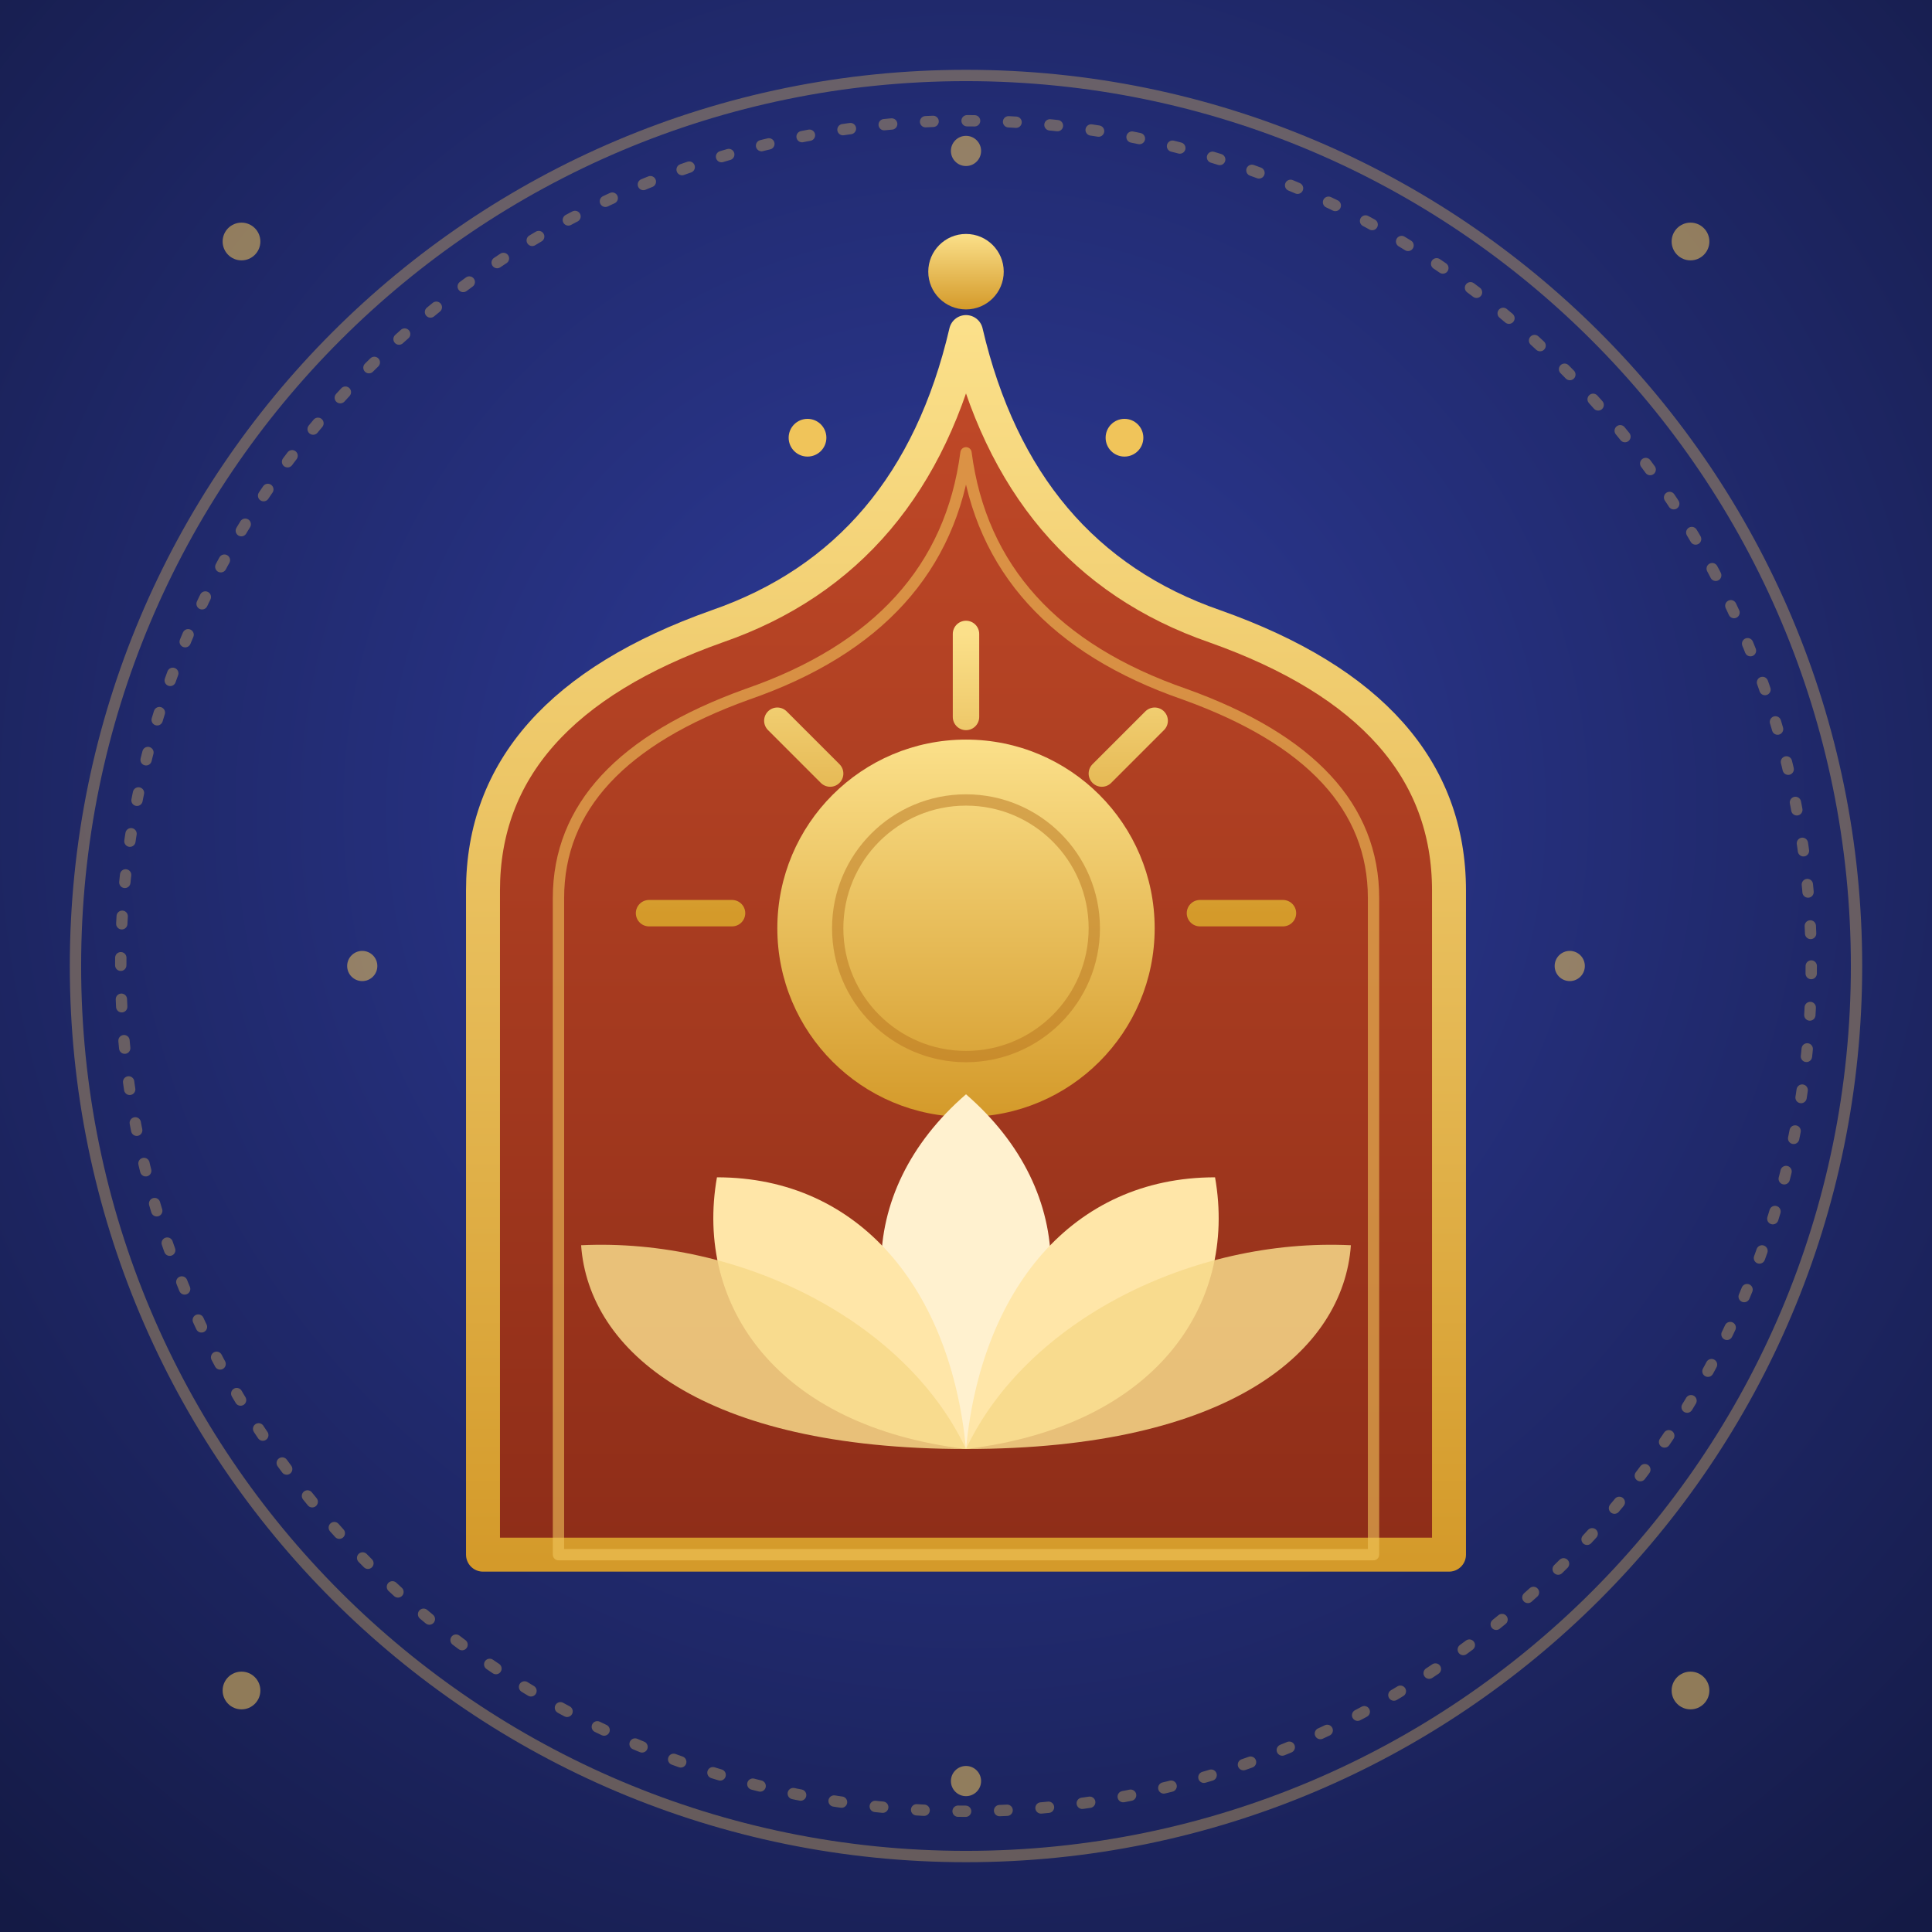
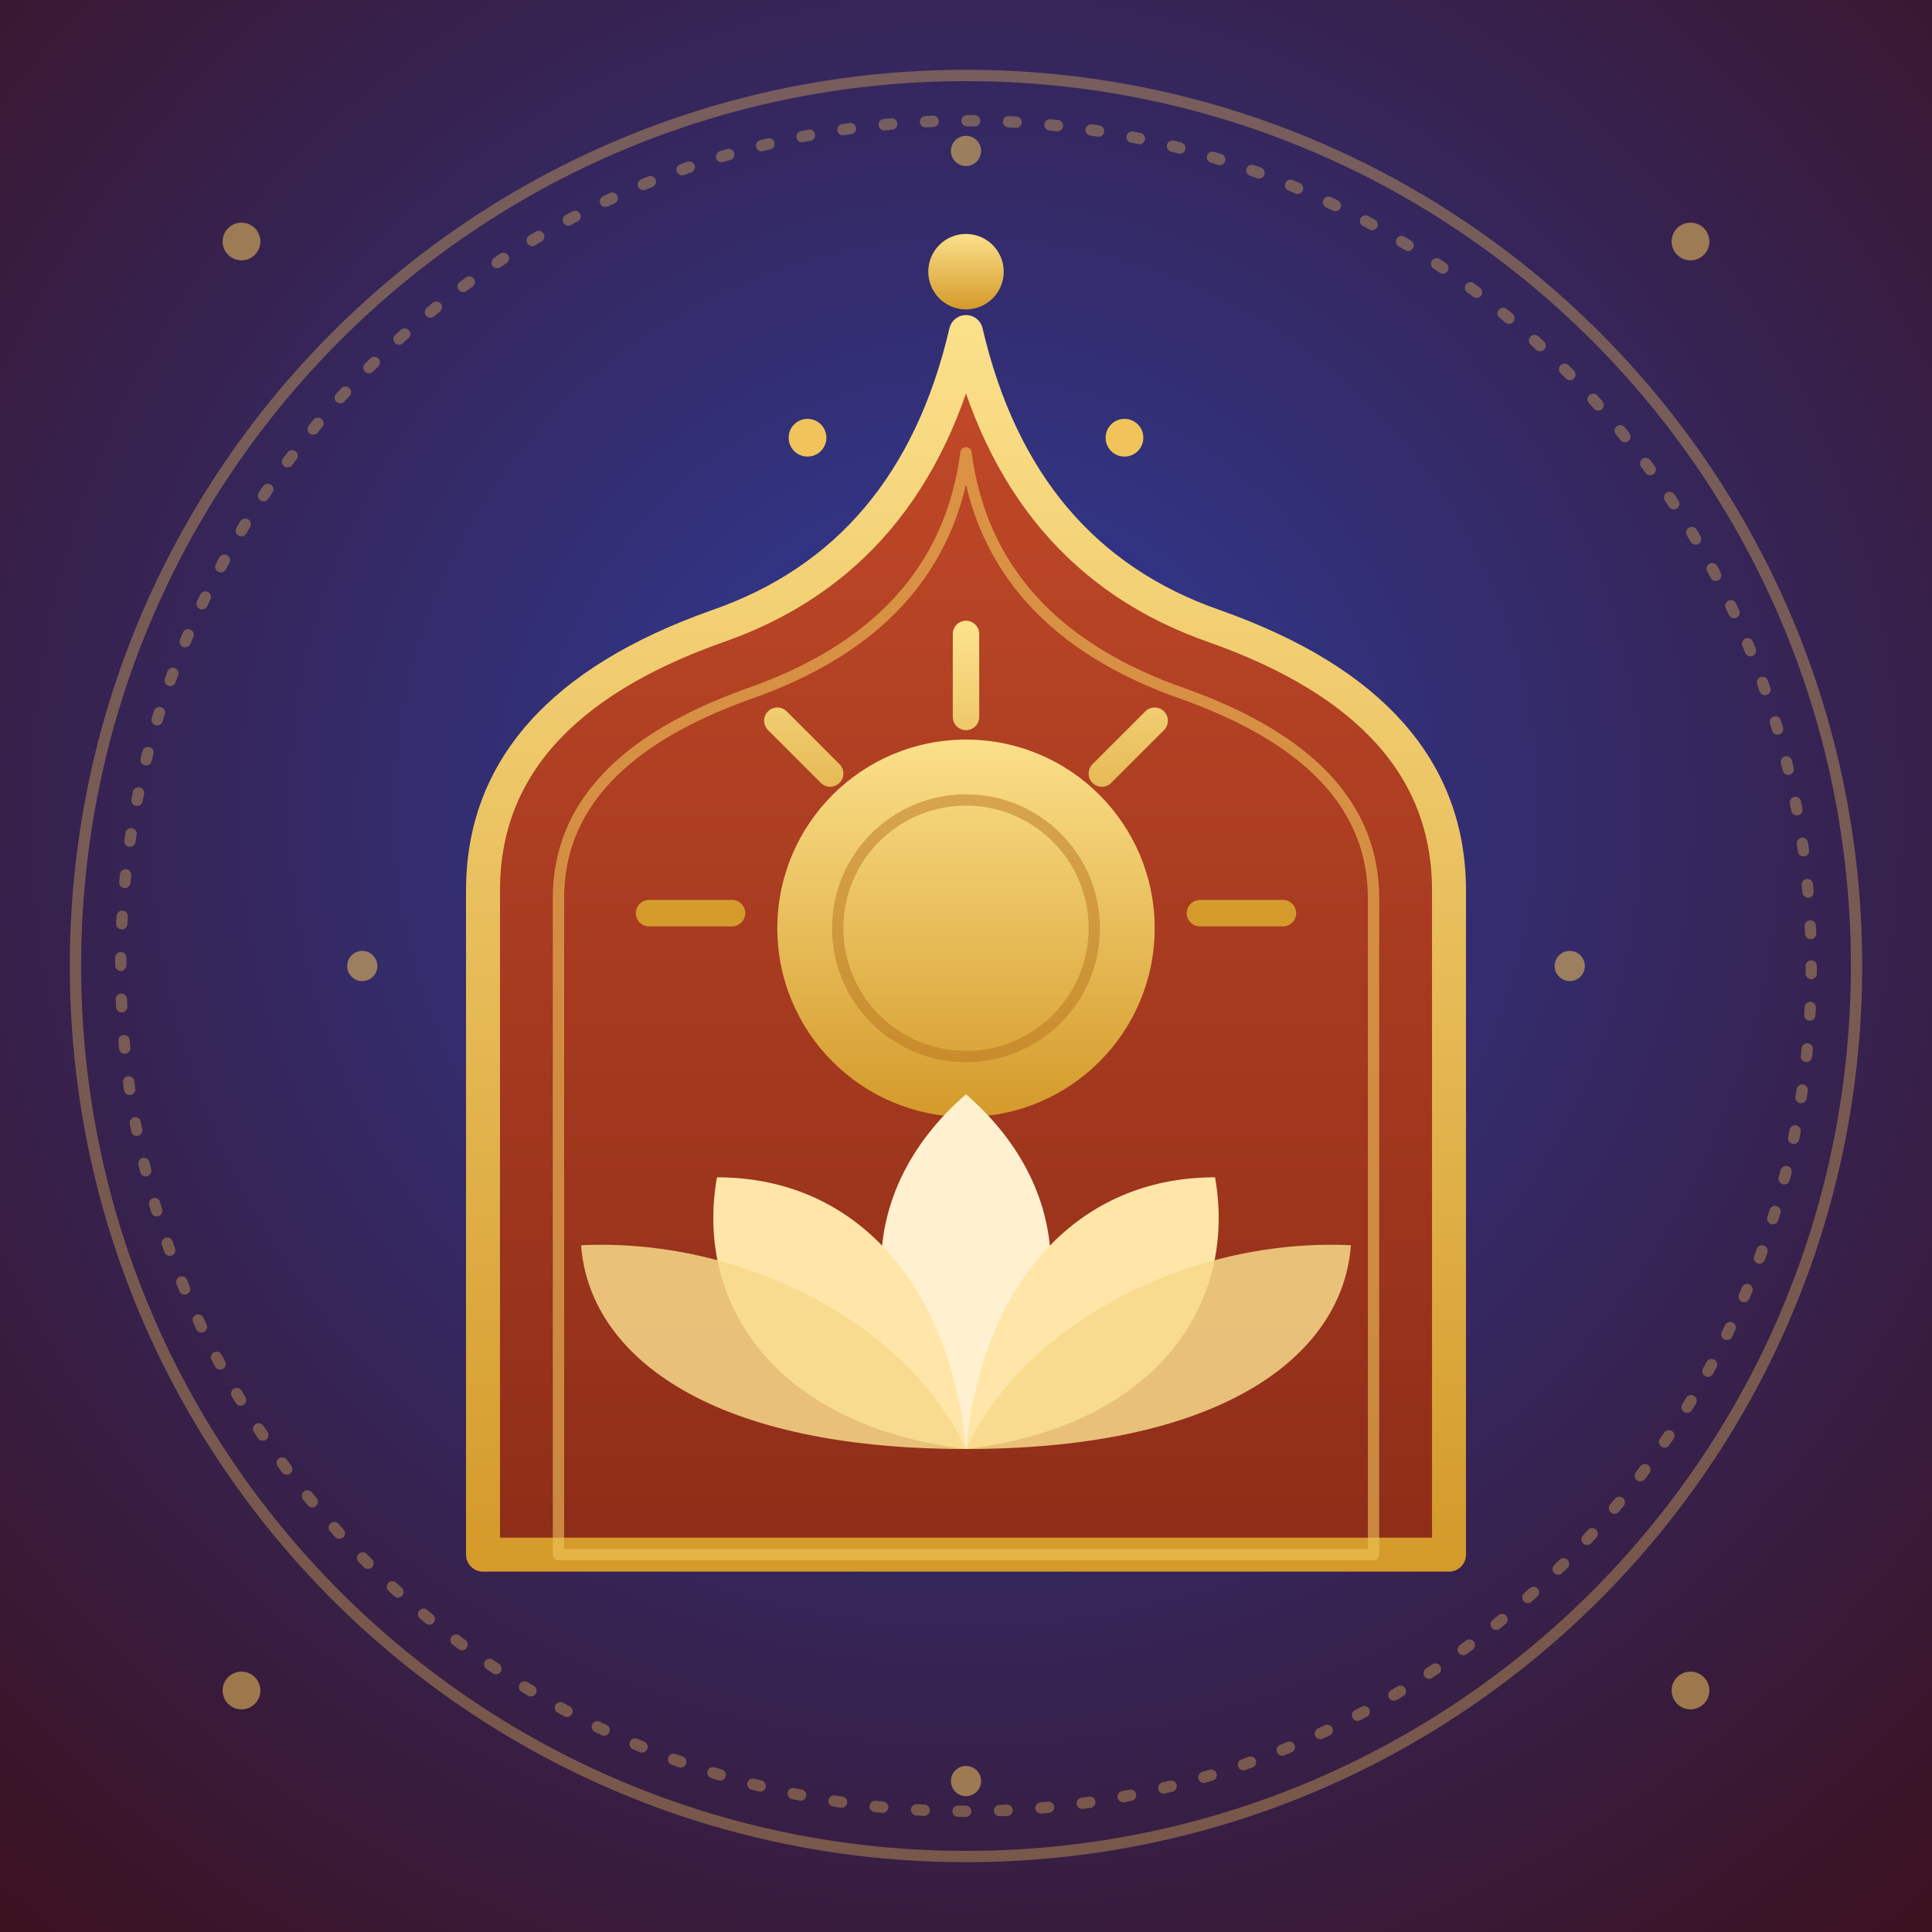
<svg xmlns="http://www.w3.org/2000/svg" viewBox="0 0 512 512">
  <defs>
    <radialGradient id="bg" cx="50%" cy="42%" r="75%">
      <stop offset="0" stop-color="#2F3C9C" />
-       <stop offset="1" stop-color="#141A45" />
+       <stop offset="1" stop-color="#3B1220" />
    </radialGradient>
    <linearGradient id="gold" x1="0" y1="0" x2="0" y2="1">
      <stop offset="0" stop-color="#FBE08A" />
      <stop offset="1" stop-color="#D49A2A" />
    </linearGradient>
    <linearGradient id="niche" x1="0" y1="0" x2="0" y2="1">
      <stop offset="0" stop-color="#C24A28" />
      <stop offset="1" stop-color="#8E2D18" />
    </linearGradient>
  </defs>
  <rect width="512" height="512" fill="url(#bg)" />
  <g fill="#F0C45A" opacity=".55">
    <circle cx="64" cy="64" r="5" />
    <circle cx="448" cy="64" r="5" />
    <circle cx="64" cy="448" r="5" />
    <circle cx="448" cy="448" r="5" />
    <circle cx="96" cy="256" r="4" />
    <circle cx="416" cy="256" r="4" />
    <circle cx="256" cy="40" r="4" />
    <circle cx="256" cy="472" r="4" />
  </g>
  <g stroke="#F0C45A" stroke-width="3" fill="none" opacity=".35">
    <circle cx="256" cy="256" r="236" />
    <circle cx="256" cy="256" r="224" stroke-dasharray="2 9" stroke-linecap="round" />
  </g>
  <g stroke-linecap="round" stroke-linejoin="round">
    <path d="M128 412V236Q128 188 190 166Q242 148 256 88Q270 148 322 166Q384 188 384 236V412Z" fill="url(#niche)" stroke="url(#gold)" stroke-width="9" />
    <path d="M148 412V238Q148 202 198 184Q250 166 256 120Q262 166 314 184Q364 202 364 238V412Z" fill="none" stroke="#F0C45A" stroke-width="3" opacity=".6" />
    <circle cx="256" cy="72" r="10" fill="url(#gold)" />
    <circle cx="214" cy="116" r="5" fill="#F0C45A" />
    <circle cx="298" cy="116" r="5" fill="#F0C45A" />
    <g stroke="url(#gold)" stroke-width="7" fill="none">
      <path d="M256 190v-22M292 205l14-14M220 205l-14-14M318 242h22M194 242h-22" />
    </g>
    <circle cx="256" cy="246" r="50" fill="url(#gold)" />
    <circle cx="256" cy="246" r="34" fill="none" stroke="#B87420" stroke-width="3" opacity=".5" />
    <path d="M256 384C226 354 226 316 256 290C286 316 286 354 256 384Z" fill="#FFF1CF" />
    <path d="M256 384C206 378 184 346 190 312C228 312 252 342 256 384Z" fill="#FFE6A8" />
    <path d="M256 384C306 378 328 346 322 312C284 312 260 342 256 384Z" fill="#FFE6A8" />
    <path d="M256 384C186 384 156 358 154 330C196 328 240 350 256 384Z" fill="#F7D98A" opacity=".85" />
    <path d="M256 384C326 384 356 358 358 330C316 328 272 350 256 384Z" fill="#F7D98A" opacity=".85" />
    <path d="M128 400H384" stroke="url(#gold)" stroke-width="5" />
  </g>
</svg>
